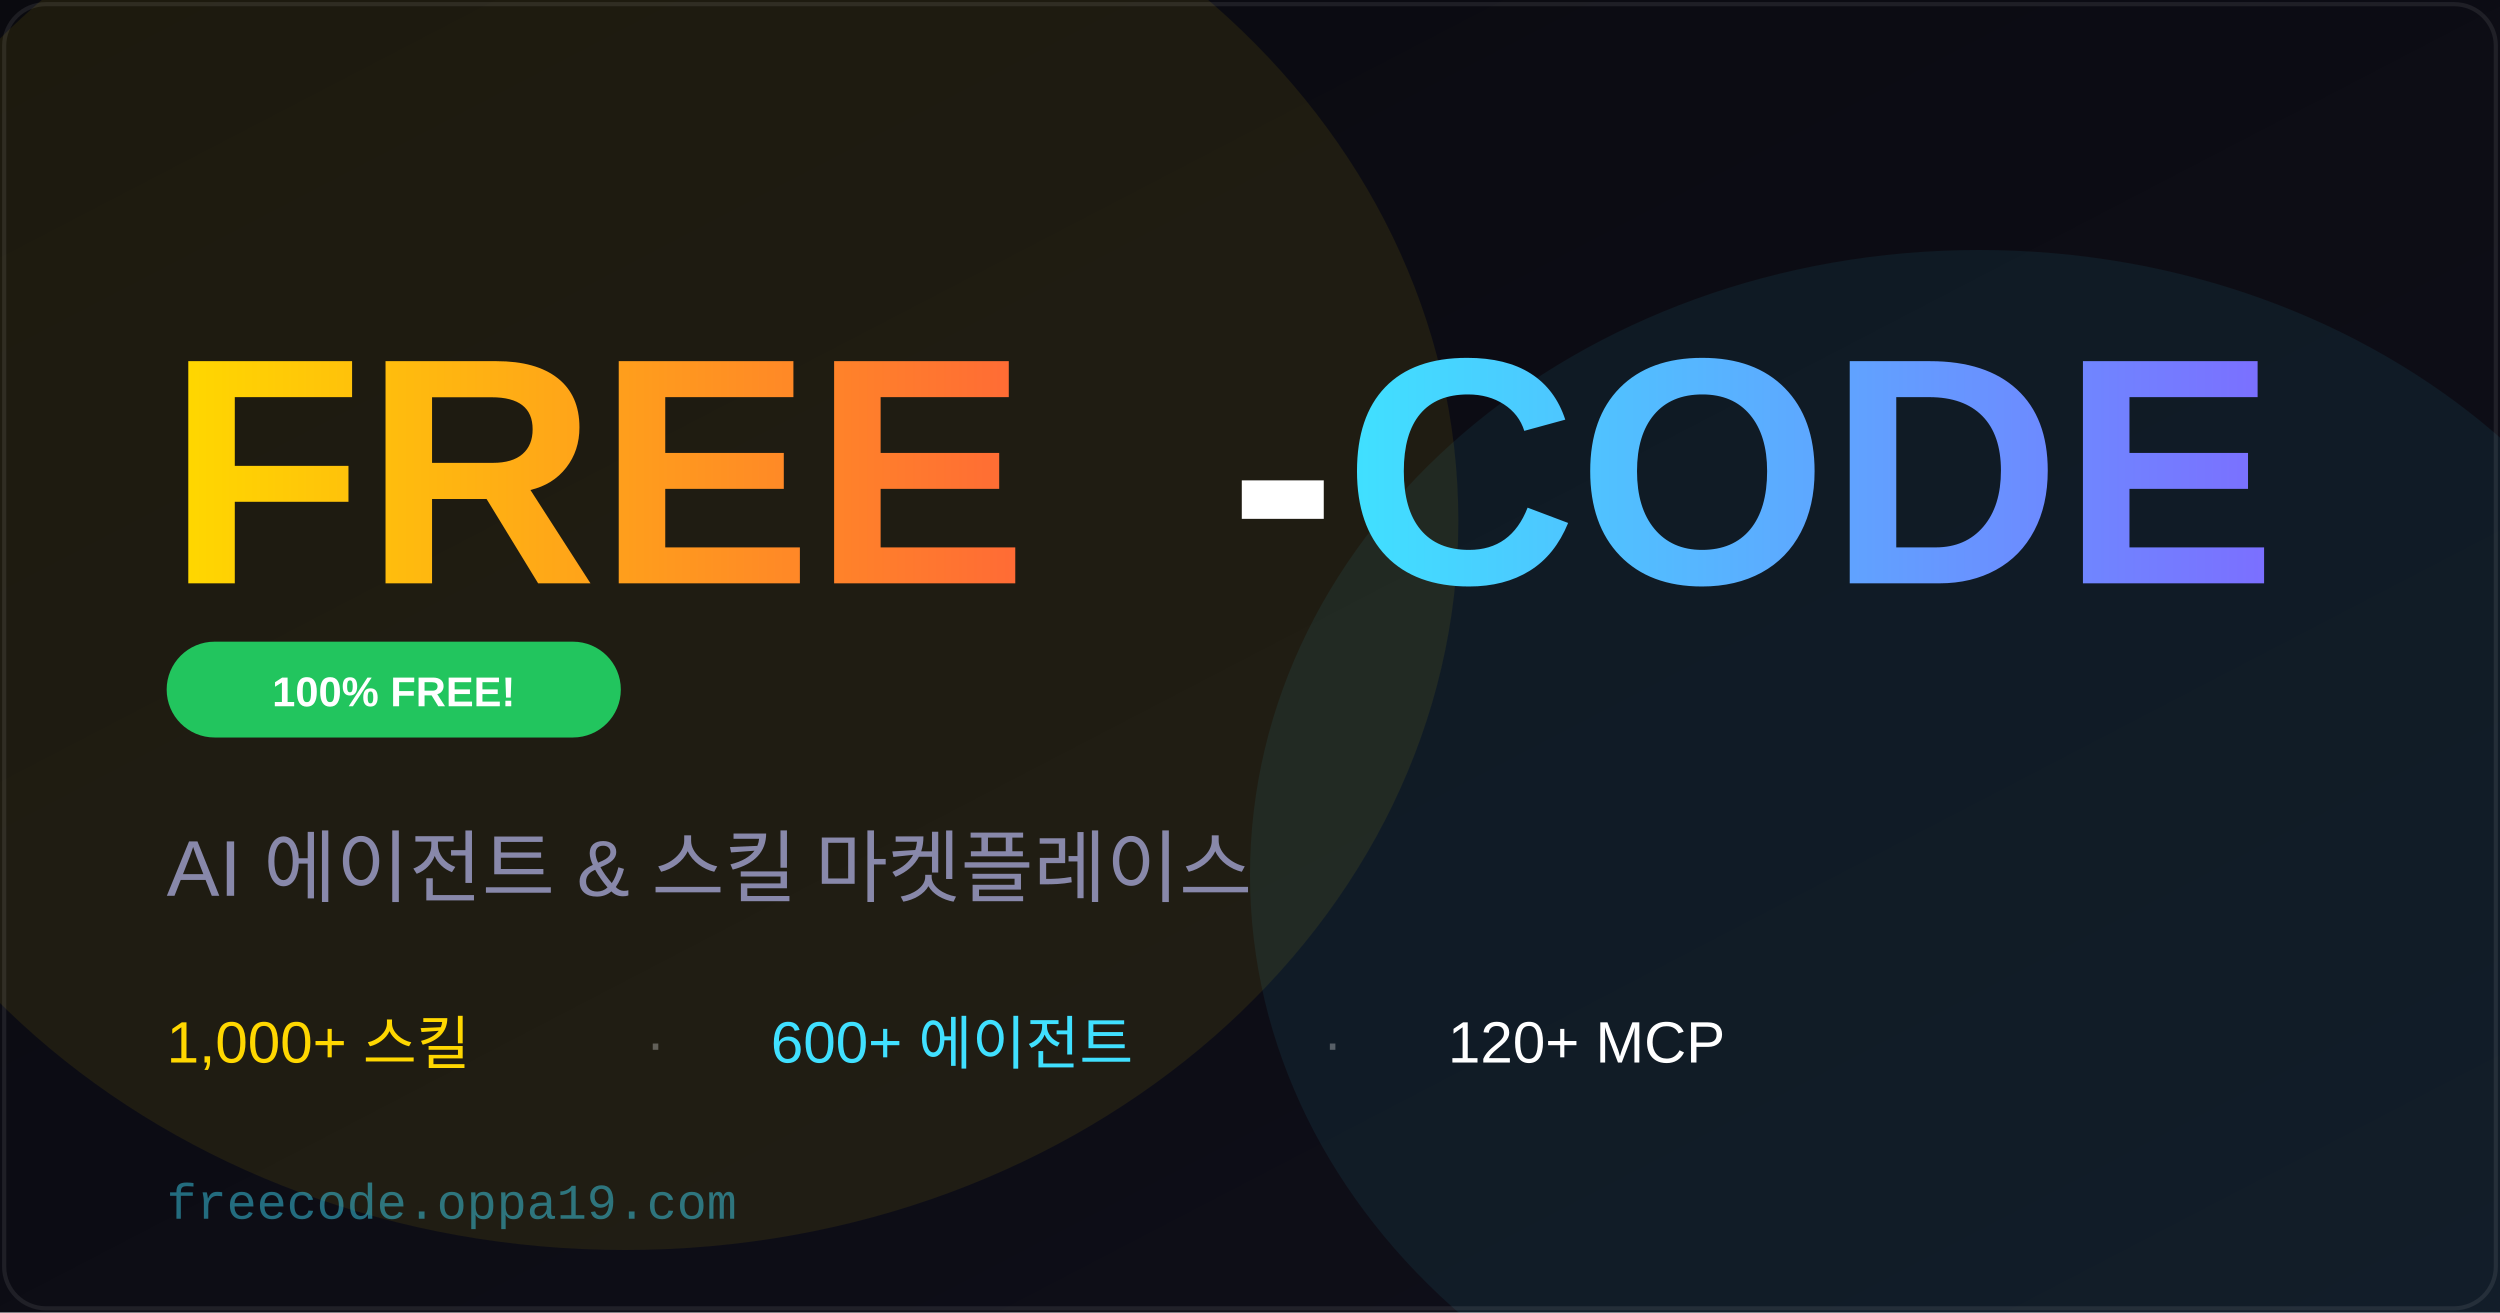
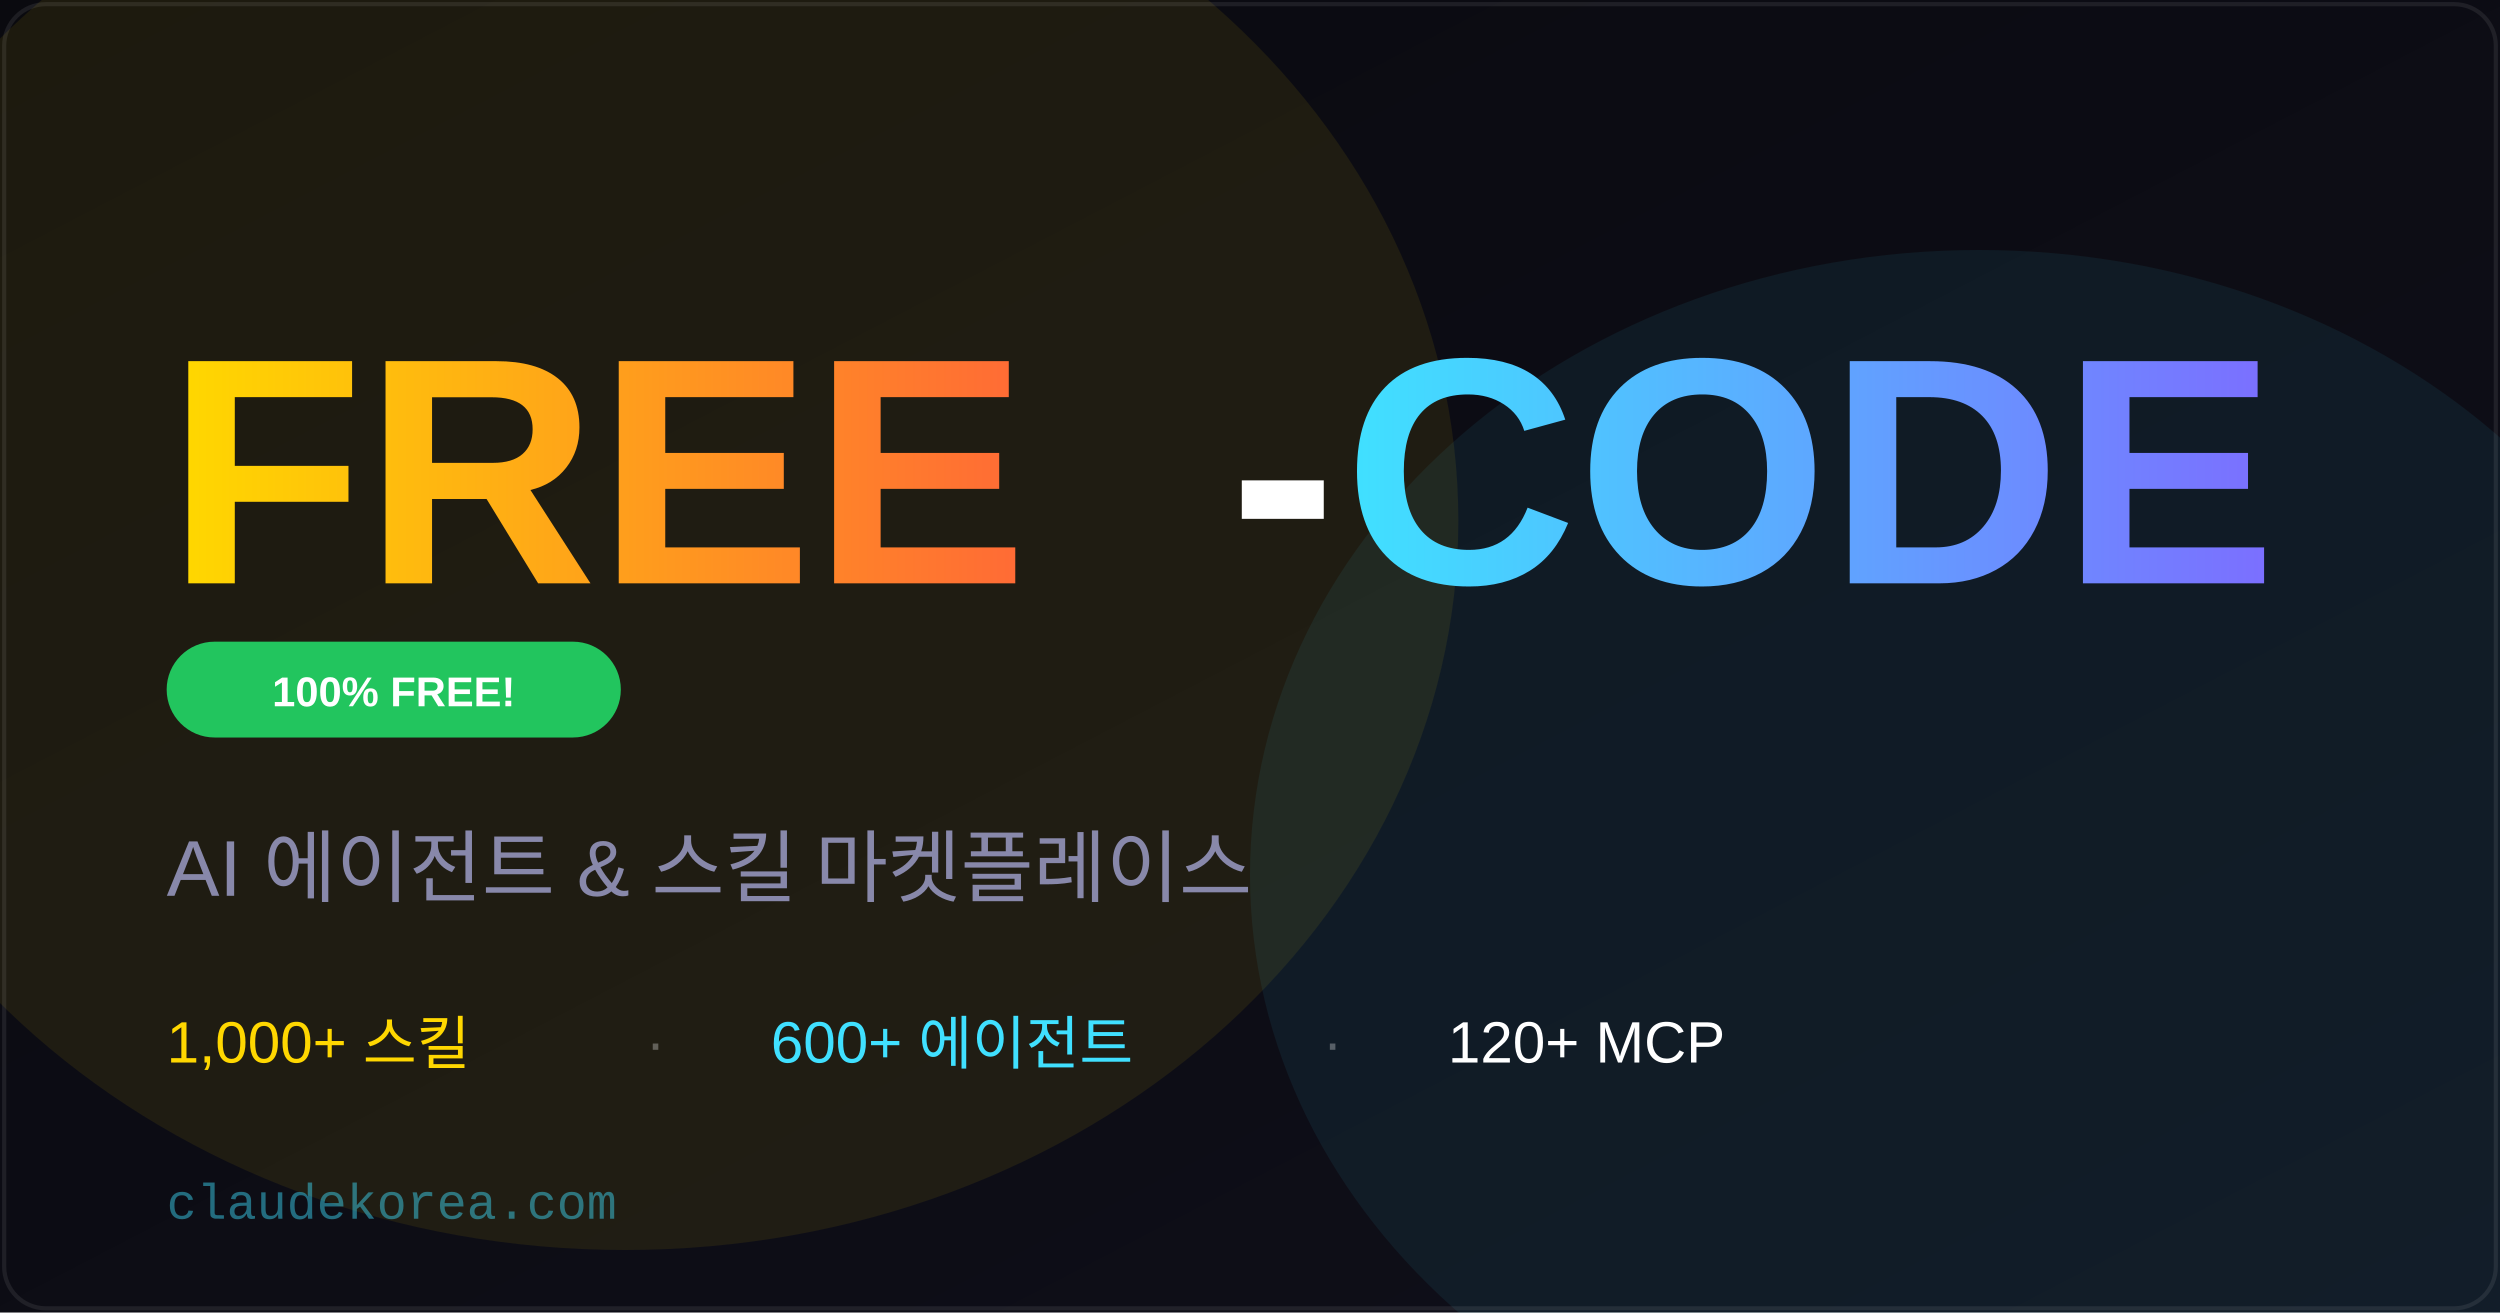
<svg xmlns="http://www.w3.org/2000/svg" viewBox="0 0 1200 630" width="1200" height="630">
  <defs>
    <linearGradient id="bg" x1="0%" y1="0%" x2="100%" y2="100%">
      <stop offset="0%" style="stop-color:#0a0a0f" />
      <stop offset="100%" style="stop-color:#0f0f1a" />
    </linearGradient>
    <linearGradient id="fg" x1="0%" y1="0%" x2="100%" y2="0%">
      <stop offset="0%" style="stop-color:#FFD700" />
      <stop offset="100%" style="stop-color:#FF6B35" />
    </linearGradient>
    <linearGradient id="cg" x1="0%" y1="0%" x2="100%" y2="0%">
      <stop offset="0%" style="stop-color:#40E0FF" />
      <stop offset="100%" style="stop-color:#7B6FFF" />
    </linearGradient>
  </defs>
  <rect width="1200" height="630" fill="url(#bg)" />
  <ellipse cx="300" cy="250" rx="400" ry="350" fill="rgba(255,215,0,0.08)" />
  <ellipse cx="950" cy="420" rx="350" ry="300" fill="rgba(64,224,255,0.07)" />
  <rect x="2" y="2" width="1196" height="626" rx="20" fill="none" stroke="rgba(255,255,255,0.08)" stroke-width="2" />
  <text x="80" y="280" font-family="Arial Black,Arial,sans-serif" font-size="155" font-weight="900" fill="url(#fg)">FREE</text>
  <text x="590" y="280" font-family="Arial Black,Arial,sans-serif" font-size="155" font-weight="900" fill="white">-</text>
  <text x="645" y="280" font-family="Arial Black,Arial,sans-serif" font-size="155" font-weight="900" fill="url(#cg)">CODE</text>
  <rect x="80" y="308" width="218" height="46" rx="23" fill="#22c55e" />
  <text x="189" y="339" font-family="Arial,sans-serif" font-size="20" font-weight="700" fill="white" text-anchor="middle">100% FREE!</text>
  <text x="80" y="430" font-family="Arial,sans-serif" font-size="38" fill="#8888aa">AI 에이전트 &amp; 스킬 마켓플레이스</text>
  <text x="80" y="510" font-family="Arial,sans-serif" font-size="28" fill="#FFD700">1,000+ 스킬</text>
  <text x="310" y="510" font-family="Arial,sans-serif" font-size="28" fill="rgba(255,255,255,0.3)"> · </text>
  <text x="370" y="510" font-family="Arial,sans-serif" font-size="28" fill="#40E0FF">600+ 에이전트</text>
  <text x="635" y="510" font-family="Arial,sans-serif" font-size="28" fill="rgba(255,255,255,0.3)"> · </text>
  <text x="695" y="510" font-family="Arial,sans-serif" font-size="28" fill="white">120+ MCP</text>
-   <text x="80" y="585" font-family="Courier New,monospace" font-size="24" fill="rgba(64,224,255,0.45)">freecode.oppa19.com</text>
+   <text x="80" y="585" font-family="Courier New,monospace" font-size="24" fill="rgba(64,224,255,0.45)">claudekorea.com</text>
</svg>
